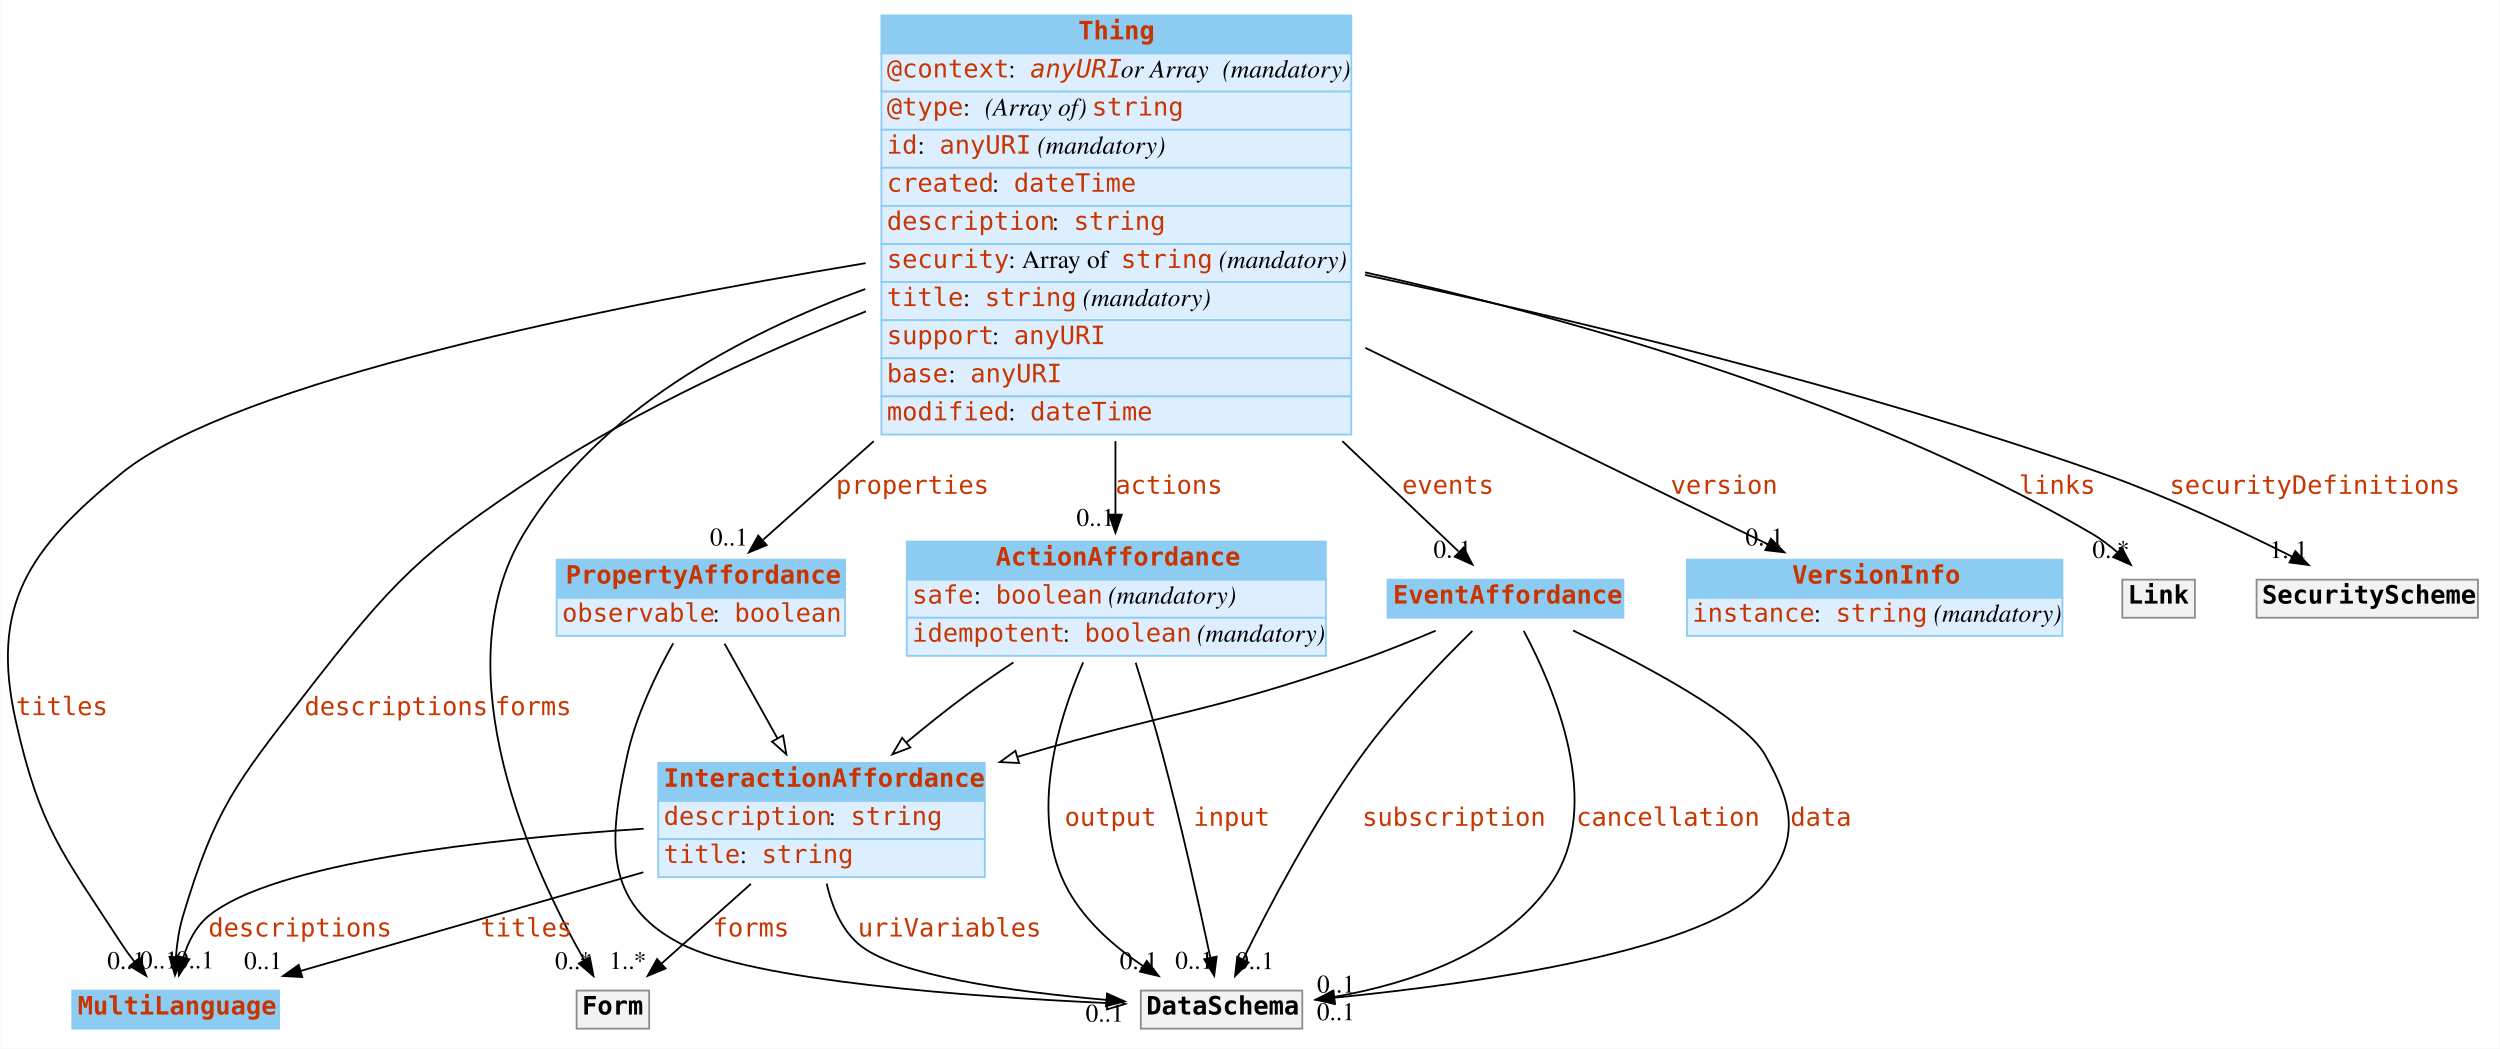
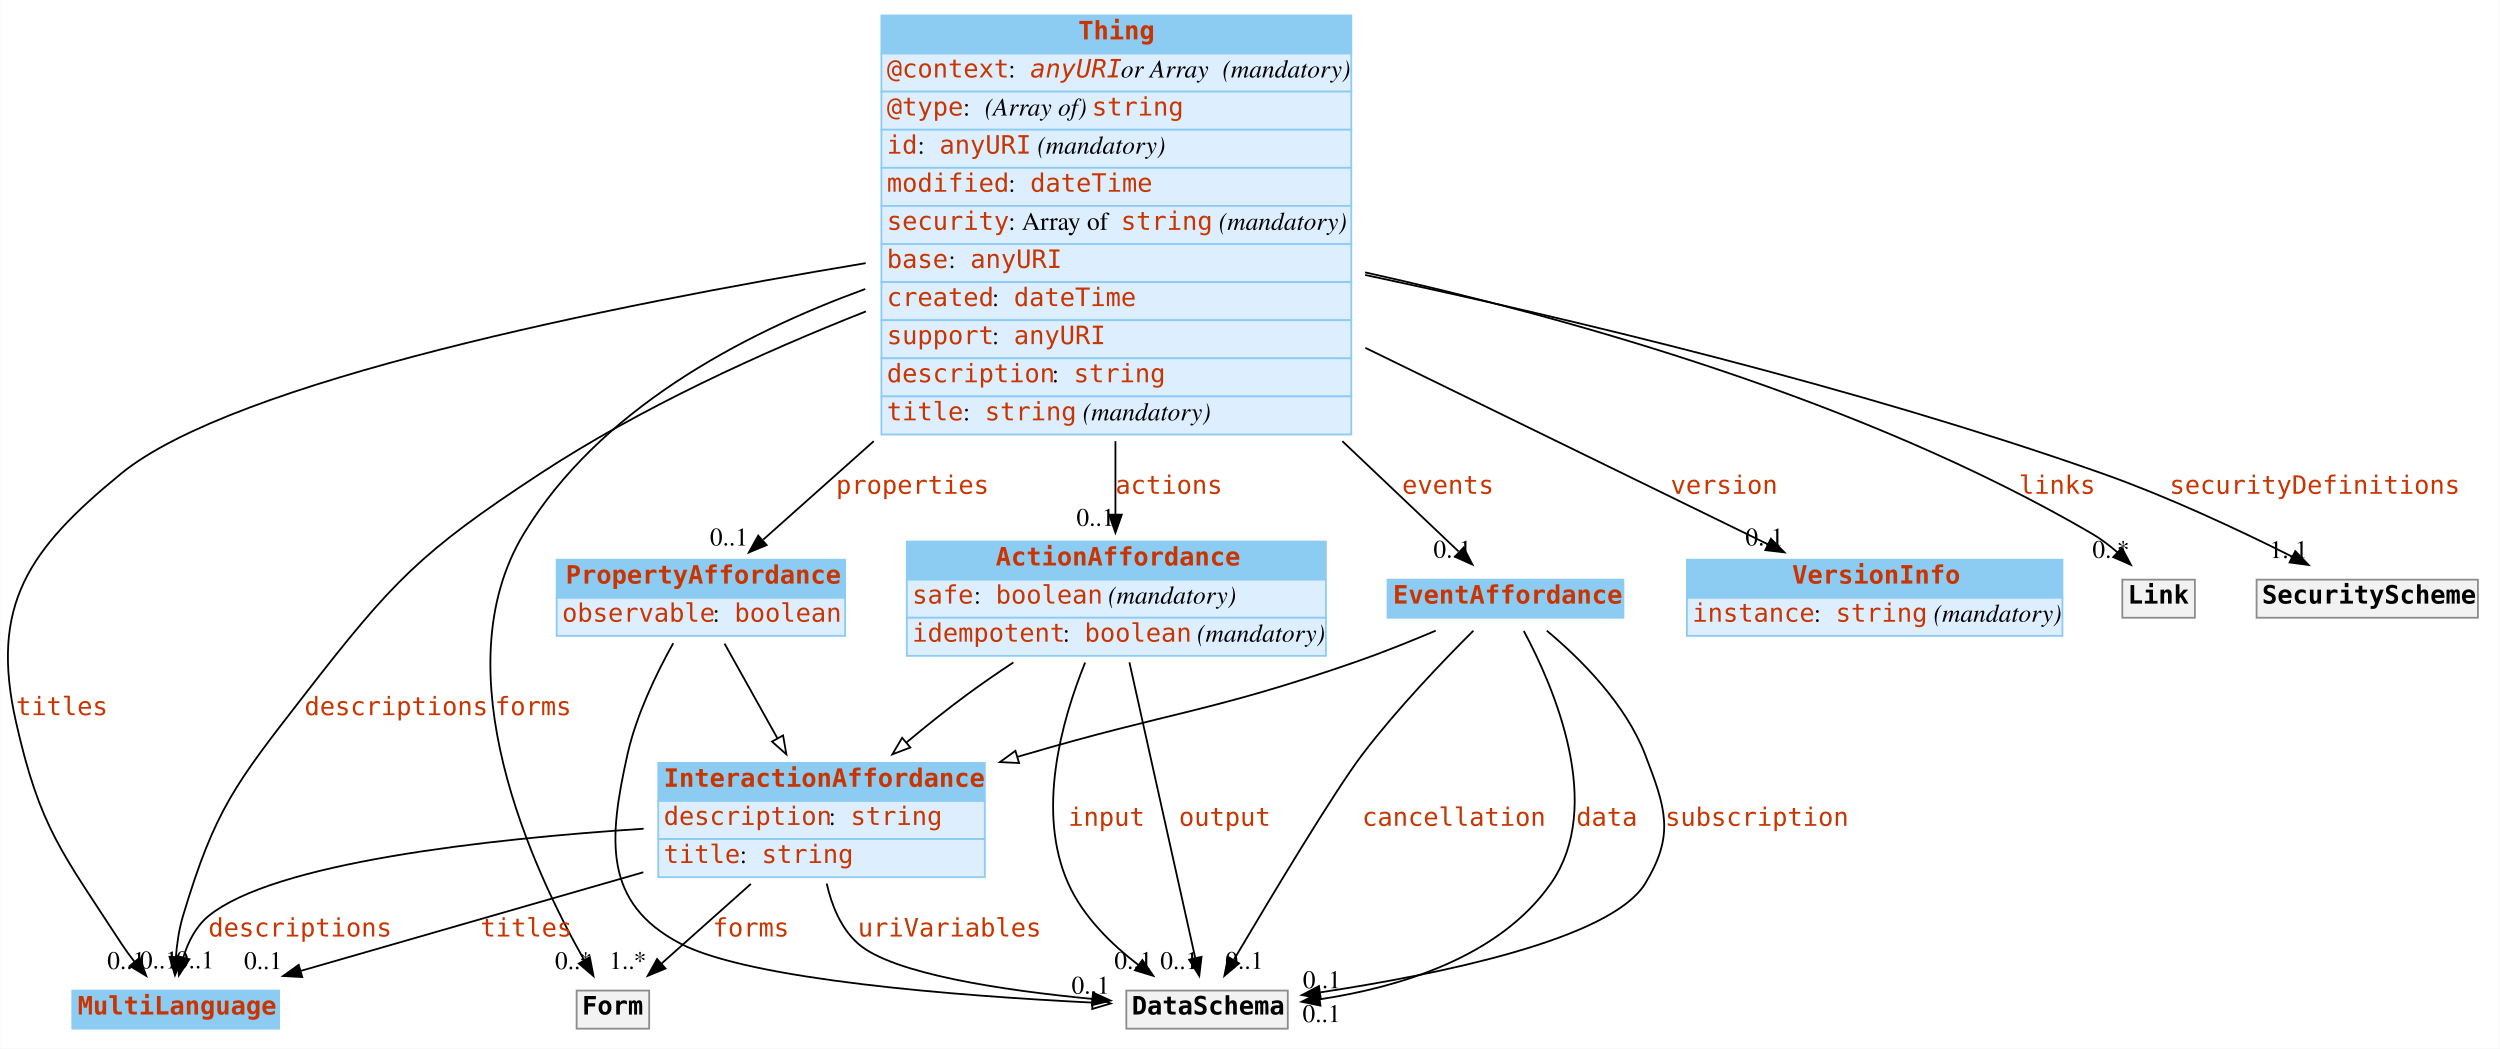
<svg xmlns="http://www.w3.org/2000/svg" width="1378pt" height="578pt" viewBox="0.00 0.00 1377.65 578.00">
  <g id="graph0" class="graph" transform="scale(1 1) rotate(0) translate(4 574)">
    <polygon fill="white" stroke="none" points="-4,4 -4,-574 1373.65,-574 1373.65,4 -4,4" />
    <g id="node1" class="node">
      <polygon fill="#8ccbf2" stroke="none" points="35.652,-7 35.652,-28 149.652,-28 149.652,-7 35.652,-7" />
      <polygon fill="none" stroke="#8ccbf2" points="35.652,-7 35.652,-28 149.652,-28 149.652,-7 35.652,-7" />
      <text text-anchor="start" x="38.652" y="-14.8" font-family="mono" font-weight="bold" font-size="14.00" fill="#c83500">MultiLanguage</text>
    </g>
    <g id="node2" class="node">
      <polygon fill="#8ccbf2" stroke="none" points="481.652,-544.5 481.652,-565.5 740.652,-565.5 740.652,-544.5 481.652,-544.5" />
      <polygon fill="none" stroke="#8ccbf2" points="481.652,-544.5 481.652,-565.5 740.652,-565.5 740.652,-544.5 481.652,-544.5" />
      <text text-anchor="start" x="590.152" y="-552.3" font-family="mono" font-weight="bold" font-size="14.00" fill="#c83500">Thing</text>
      <polygon fill="#ddeeff" stroke="none" points="481.652,-523.5 481.652,-544.5 740.652,-544.5 740.652,-523.5 481.652,-523.5" />
      <polygon fill="none" stroke="#8ccbf2" points="481.652,-523.5 481.652,-544.5 740.652,-544.5 740.652,-523.5 481.652,-523.5" />
      <text text-anchor="start" x="484.652" y="-531.3" font-family="mono" font-size="14.00" fill="#c83500">@context</text>
      <text text-anchor="start" x="551.652" y="-531.3" font-family="Times,serif" font-size="14.00"> : </text>
      <text text-anchor="start" x="563.652" y="-531.3" font-family="mono" font-style="italic" font-size="14.00" fill="#c83500">anyURI</text>
      <text text-anchor="start" x="613.652" y="-531.3" font-family="Times,serif" font-style="italic" font-size="14.00"> or Array</text>
      <text text-anchor="start" x="665.652" y="-531.3" font-family="Times,serif" font-size="14.00"> </text>
      <text text-anchor="start" x="669.652" y="-531.3" font-family="Times,serif" font-style="italic" font-size="14.00">(mandatory)</text>
      <polygon fill="#ddeeff" stroke="none" points="481.652,-502.5 481.652,-523.5 740.652,-523.5 740.652,-502.5 481.652,-502.5" />
      <polygon fill="none" stroke="#8ccbf2" points="481.652,-502.5 481.652,-523.5 740.652,-523.5 740.652,-502.5 481.652,-502.5" />
      <text text-anchor="start" x="484.652" y="-510.3" font-family="mono" font-size="14.00" fill="#c83500">@type</text>
      <text text-anchor="start" x="526.652" y="-510.3" font-family="Times,serif" font-size="14.00"> : </text>
      <text text-anchor="start" x="538.652" y="-510.3" font-family="Times,serif" font-style="italic" font-size="14.00">(Array of) </text>
      <text text-anchor="start" x="597.652" y="-510.3" font-family="mono" font-size="14.00" fill="#c83500">string</text>
      <polygon fill="#ddeeff" stroke="none" points="481.652,-481.5 481.652,-502.5 740.652,-502.5 740.652,-481.5 481.652,-481.5" />
      <polygon fill="none" stroke="#8ccbf2" points="481.652,-481.5 481.652,-502.5 740.652,-502.5 740.652,-481.5 481.652,-481.5" />
      <text text-anchor="start" x="484.652" y="-489.3" font-family="mono" font-size="14.00" fill="#c83500">id</text>
      <text text-anchor="start" x="501.652" y="-489.3" font-family="Times,serif" font-size="14.00"> : </text>
      <text text-anchor="start" x="513.652" y="-489.3" font-family="mono" font-size="14.00" fill="#c83500">anyURI</text>
      <text text-anchor="start" x="563.652" y="-489.3" font-family="Times,serif" font-size="14.00"> </text>
      <text text-anchor="start" x="567.652" y="-489.3" font-family="Times,serif" font-style="italic" font-size="14.00">(mandatory)</text>
      <polygon fill="#ddeeff" stroke="none" points="481.652,-460.5 481.652,-481.5 740.652,-481.5 740.652,-460.5 481.652,-460.5" />
      <polygon fill="none" stroke="#8ccbf2" points="481.652,-460.5 481.652,-481.5 740.652,-481.5 740.652,-460.5 481.652,-460.5" />
-       <text text-anchor="start" x="484.652" y="-468.3" font-family="mono" font-size="14.00" fill="#c83500">created</text>
-       <text text-anchor="start" x="542.652" y="-468.3" font-family="Times,serif" font-size="14.00"> : </text>
-       <text text-anchor="start" x="554.652" y="-468.3" font-family="mono" font-size="14.00" fill="#c83500">dateTime</text>
+       <text text-anchor="start" x="484.652" y="-468.3" font-family="mono" font-size="14.00" fill="#c83500">modified</text>
+       <text text-anchor="start" x="551.652" y="-468.3" font-family="Times,serif" font-size="14.00"> : </text>
+       <text text-anchor="start" x="563.652" y="-468.3" font-family="mono" font-size="14.00" fill="#c83500">dateTime</text>
      <polygon fill="#ddeeff" stroke="none" points="481.652,-439.5 481.652,-460.5 740.652,-460.5 740.652,-439.5 481.652,-439.5" />
      <polygon fill="none" stroke="#8ccbf2" points="481.652,-439.5 481.652,-460.5 740.652,-460.5 740.652,-439.5 481.652,-439.5" />
-       <text text-anchor="start" x="484.652" y="-447.3" font-family="mono" font-size="14.00" fill="#c83500">description</text>
-       <text text-anchor="start" x="575.652" y="-447.3" font-family="Times,serif" font-size="14.00"> : </text>
-       <text text-anchor="start" x="587.652" y="-447.3" font-family="mono" font-size="14.00" fill="#c83500">string</text>
+       <text text-anchor="start" x="484.652" y="-447.3" font-family="mono" font-size="14.00" fill="#c83500">security</text>
+       <text text-anchor="start" x="551.652" y="-447.3" font-family="Times,serif" font-size="14.00"> : Array of </text>
+       <text text-anchor="start" x="613.652" y="-447.3" font-family="mono" font-size="14.00" fill="#c83500">string</text>
+       <text text-anchor="start" x="663.652" y="-447.3" font-family="Times,serif" font-size="14.00"> </text>
+       <text text-anchor="start" x="667.652" y="-447.3" font-family="Times,serif" font-style="italic" font-size="14.00">(mandatory)</text>
      <polygon fill="#ddeeff" stroke="none" points="481.652,-418.5 481.652,-439.5 740.652,-439.5 740.652,-418.5 481.652,-418.5" />
      <polygon fill="none" stroke="#8ccbf2" points="481.652,-418.5 481.652,-439.5 740.652,-439.5 740.652,-418.5 481.652,-418.5" />
-       <text text-anchor="start" x="484.652" y="-426.3" font-family="mono" font-size="14.00" fill="#c83500">security</text>
-       <text text-anchor="start" x="551.652" y="-426.3" font-family="Times,serif" font-size="14.00"> : Array of </text>
-       <text text-anchor="start" x="613.652" y="-426.3" font-family="mono" font-size="14.00" fill="#c83500">string</text>
-       <text text-anchor="start" x="663.652" y="-426.3" font-family="Times,serif" font-size="14.00"> </text>
-       <text text-anchor="start" x="667.652" y="-426.3" font-family="Times,serif" font-style="italic" font-size="14.00">(mandatory)</text>
+       <text text-anchor="start" x="484.652" y="-426.3" font-family="mono" font-size="14.00" fill="#c83500">base</text>
+       <text text-anchor="start" x="518.652" y="-426.3" font-family="Times,serif" font-size="14.00"> : </text>
+       <text text-anchor="start" x="530.652" y="-426.3" font-family="mono" font-size="14.00" fill="#c83500">anyURI</text>
      <polygon fill="#ddeeff" stroke="none" points="481.652,-397.5 481.652,-418.5 740.652,-418.5 740.652,-397.5 481.652,-397.5" />
      <polygon fill="none" stroke="#8ccbf2" points="481.652,-397.5 481.652,-418.5 740.652,-418.5 740.652,-397.5 481.652,-397.5" />
-       <text text-anchor="start" x="484.652" y="-405.3" font-family="mono" font-size="14.00" fill="#c83500">title</text>
-       <text text-anchor="start" x="526.652" y="-405.3" font-family="Times,serif" font-size="14.00"> : </text>
-       <text text-anchor="start" x="538.652" y="-405.3" font-family="mono" font-size="14.00" fill="#c83500">string</text>
-       <text text-anchor="start" x="588.652" y="-405.3" font-family="Times,serif" font-size="14.00"> </text>
-       <text text-anchor="start" x="592.652" y="-405.3" font-family="Times,serif" font-style="italic" font-size="14.00">(mandatory)</text>
+       <text text-anchor="start" x="484.652" y="-405.3" font-family="mono" font-size="14.00" fill="#c83500">created</text>
+       <text text-anchor="start" x="542.652" y="-405.3" font-family="Times,serif" font-size="14.00"> : </text>
+       <text text-anchor="start" x="554.652" y="-405.3" font-family="mono" font-size="14.00" fill="#c83500">dateTime</text>
      <polygon fill="#ddeeff" stroke="none" points="481.652,-376.5 481.652,-397.5 740.652,-397.5 740.652,-376.5 481.652,-376.5" />
      <polygon fill="none" stroke="#8ccbf2" points="481.652,-376.5 481.652,-397.5 740.652,-397.5 740.652,-376.5 481.652,-376.5" />
      <text text-anchor="start" x="484.652" y="-384.3" font-family="mono" font-size="14.00" fill="#c83500">support</text>
      <text text-anchor="start" x="542.652" y="-384.3" font-family="Times,serif" font-size="14.00"> : </text>
      <text text-anchor="start" x="554.652" y="-384.3" font-family="mono" font-size="14.00" fill="#c83500">anyURI</text>
      <polygon fill="#ddeeff" stroke="none" points="481.652,-355.5 481.652,-376.5 740.652,-376.5 740.652,-355.5 481.652,-355.5" />
      <polygon fill="none" stroke="#8ccbf2" points="481.652,-355.5 481.652,-376.5 740.652,-376.5 740.652,-355.5 481.652,-355.5" />
-       <text text-anchor="start" x="484.652" y="-363.3" font-family="mono" font-size="14.00" fill="#c83500">base</text>
-       <text text-anchor="start" x="518.652" y="-363.3" font-family="Times,serif" font-size="14.00"> : </text>
-       <text text-anchor="start" x="530.652" y="-363.3" font-family="mono" font-size="14.00" fill="#c83500">anyURI</text>
+       <text text-anchor="start" x="484.652" y="-363.3" font-family="mono" font-size="14.00" fill="#c83500">description</text>
+       <text text-anchor="start" x="575.652" y="-363.3" font-family="Times,serif" font-size="14.00"> : </text>
+       <text text-anchor="start" x="587.652" y="-363.3" font-family="mono" font-size="14.00" fill="#c83500">string</text>
      <polygon fill="#ddeeff" stroke="none" points="481.652,-334.5 481.652,-355.5 740.652,-355.5 740.652,-334.5 481.652,-334.5" />
      <polygon fill="none" stroke="#8ccbf2" points="481.652,-334.5 481.652,-355.5 740.652,-355.5 740.652,-334.5 481.652,-334.5" />
-       <text text-anchor="start" x="484.652" y="-342.3" font-family="mono" font-size="14.00" fill="#c83500">modified</text>
-       <text text-anchor="start" x="551.652" y="-342.3" font-family="Times,serif" font-size="14.00"> : </text>
-       <text text-anchor="start" x="563.652" y="-342.3" font-family="mono" font-size="14.00" fill="#c83500">dateTime</text>
+       <text text-anchor="start" x="484.652" y="-342.3" font-family="mono" font-size="14.00" fill="#c83500">title</text>
+       <text text-anchor="start" x="526.652" y="-342.3" font-family="Times,serif" font-size="14.00"> : </text>
+       <text text-anchor="start" x="538.652" y="-342.3" font-family="mono" font-size="14.00" fill="#c83500">string</text>
+       <text text-anchor="start" x="588.652" y="-342.3" font-family="Times,serif" font-size="14.00"> </text>
+       <text text-anchor="start" x="592.652" y="-342.3" font-family="Times,serif" font-style="italic" font-size="14.00">(mandatory)</text>
    </g>
    <g id="edge1" class="edge">
      <path fill="none" stroke="black" d="M472.988,-428.952C331.965,-405.541 124.837,-363.862 62.652,-313 11.471,-271.138 -9.899,-240.5 4.652,-176 17.865,-117.434 29.941,-104.344 62.652,-54 64.846,-50.624 67.336,-47.222 69.922,-43.937" />
      <polygon fill="black" stroke="black" points="72.742,-46.019 76.43,-36.087 67.353,-41.551 72.742,-46.019" />
      <text text-anchor="start" x="4.652" y="-179.8" font-family="mono" font-size="14.00" fill="#c83500">titles</text>
      <text text-anchor="middle" x="65.43" y="-39.887" font-family="Times,serif" font-size="14.00">0..1</text>
    </g>
-     <g id="edge6" class="edge">
+     <g id="edge3" class="edge">
      <path fill="none" stroke="black" d="M473.124,-402.357C415.362,-379.549 348.906,-349.211 293.652,-313 227.38,-269.568 212.213,-253.612 163.652,-191 125.74,-142.118 114.402,-128.26 96.652,-69 94.512,-61.856 93.356,-53.896 92.766,-46.466" />
      <polygon fill="black" stroke="black" points="96.26,-46.266 92.263,-36.454 89.269,-46.617 96.26,-46.266" />
      <text text-anchor="start" x="163.652" y="-179.8" font-family="mono" font-size="14.00" fill="#c83500">descriptions</text>
      <text text-anchor="middle" x="103.263" y="-40.254" font-family="Times,serif" font-size="14.00">0..1</text>
    </g>
    <g id="node3" class="node">
      <polygon fill="#8ccbf2" stroke="none" points="302.652,-244.5 302.652,-265.5 461.652,-265.5 461.652,-244.5 302.652,-244.5" />
      <polygon fill="none" stroke="#8ccbf2" points="302.652,-244.5 302.652,-265.5 461.652,-265.5 461.652,-244.5 302.652,-244.5" />
      <text text-anchor="start" x="307.652" y="-252.3" font-family="mono" font-weight="bold" font-size="14.00" fill="#c83500">PropertyAffordance</text>
      <polygon fill="#ddeeff" stroke="none" points="302.652,-223.5 302.652,-244.5 461.652,-244.5 461.652,-223.5 302.652,-223.5" />
      <polygon fill="none" stroke="#8ccbf2" points="302.652,-223.5 302.652,-244.5 461.652,-244.5 461.652,-223.5 302.652,-223.5" />
      <text text-anchor="start" x="305.652" y="-231.3" font-family="mono" font-size="14.00" fill="#c83500">observable</text>
      <text text-anchor="start" x="388.652" y="-231.3" font-family="Times,serif" font-size="14.00"> : </text>
      <text text-anchor="start" x="400.652" y="-231.3" font-family="mono" font-size="14.00" fill="#c83500">boolean</text>
    </g>
    <g id="edge8" class="edge">
      <path fill="none" stroke="black" d="M477.442,-330.832C454.949,-310.795 433.447,-291.64 416.534,-276.574" />
      <polygon fill="black" stroke="black" points="418.411,-273.558 408.616,-269.52 413.755,-278.785 418.411,-273.558" />
      <text text-anchor="start" x="456.652" y="-301.8" font-family="mono" font-size="14.00" fill="#c83500">properties</text>
      <text text-anchor="middle" x="397.616" y="-273.32" font-family="Times,serif" font-size="14.00">0..1</text>
    </g>
    <g id="node4" class="node">
      <polygon fill="#8ccbf2" stroke="none" points="925.652,-244.5 925.652,-265.5 1132.65,-265.5 1132.65,-244.5 925.652,-244.5" />
      <polygon fill="none" stroke="#8ccbf2" points="925.652,-244.5 925.652,-265.5 1132.65,-265.5 1132.65,-244.5 925.652,-244.5" />
      <text text-anchor="start" x="983.652" y="-252.3" font-family="mono" font-weight="bold" font-size="14.00" fill="#c83500">VersionInfo</text>
      <polygon fill="#ddeeff" stroke="none" points="925.652,-223.5 925.652,-244.5 1132.65,-244.5 1132.65,-223.5 925.652,-223.5" />
      <polygon fill="none" stroke="#8ccbf2" points="925.652,-223.5 925.652,-244.5 1132.65,-244.5 1132.65,-223.5 925.652,-223.5" />
      <text text-anchor="start" x="928.652" y="-231.3" font-family="mono" font-size="14.00" fill="#c83500">instance</text>
      <text text-anchor="start" x="995.652" y="-231.3" font-family="Times,serif" font-size="14.00"> : </text>
      <text text-anchor="start" x="1007.65" y="-231.3" font-family="mono" font-size="14.00" fill="#c83500">string</text>
      <text text-anchor="start" x="1057.65" y="-231.3" font-family="Times,serif" font-size="14.00"> </text>
      <text text-anchor="start" x="1061.65" y="-231.3" font-family="Times,serif" font-style="italic" font-size="14.00">(mandatory)</text>
    </g>
-     <g id="edge2" class="edge">
+     <g id="edge4" class="edge">
      <path fill="none" stroke="black" d="M748.39,-382.279C823.651,-345.549 912.917,-301.983 970.141,-274.056" />
      <polygon fill="black" stroke="black" points="971.94,-277.072 979.392,-269.541 968.87,-270.782 971.94,-277.072" />
      <text text-anchor="start" x="916.652" y="-301.8" font-family="mono" font-size="14.00" fill="#c83500">version</text>
      <text text-anchor="middle" x="968.392" y="-273.341" font-family="Times,serif" font-size="14.00">0..1</text>
    </g>
    <g id="node5" class="node">
      <polygon fill="#8ccbf2" stroke="none" points="495.652,-254.5 495.652,-275.5 726.652,-275.5 726.652,-254.5 495.652,-254.5" />
      <polygon fill="none" stroke="#8ccbf2" points="495.652,-254.5 495.652,-275.5 726.652,-275.5 726.652,-254.5 495.652,-254.5" />
      <text text-anchor="start" x="544.652" y="-262.3" font-family="mono" font-weight="bold" font-size="14.00" fill="#c83500">ActionAffordance</text>
      <polygon fill="#ddeeff" stroke="none" points="495.652,-233.5 495.652,-254.5 726.652,-254.5 726.652,-233.5 495.652,-233.5" />
      <polygon fill="none" stroke="#8ccbf2" points="495.652,-233.5 495.652,-254.5 726.652,-254.5 726.652,-233.5 495.652,-233.5" />
      <text text-anchor="start" x="498.652" y="-241.3" font-family="mono" font-size="14.00" fill="#c83500">safe</text>
      <text text-anchor="start" x="532.652" y="-241.3" font-family="Times,serif" font-size="14.00"> : </text>
      <text text-anchor="start" x="544.652" y="-241.3" font-family="mono" font-size="14.00" fill="#c83500">boolean</text>
      <text text-anchor="start" x="602.652" y="-241.3" font-family="Times,serif" font-size="14.00"> </text>
      <text text-anchor="start" x="606.652" y="-241.3" font-family="Times,serif" font-style="italic" font-size="14.00">(mandatory)</text>
      <polygon fill="#ddeeff" stroke="none" points="495.652,-212.5 495.652,-233.5 726.652,-233.5 726.652,-212.5 495.652,-212.5" />
      <polygon fill="none" stroke="#8ccbf2" points="495.652,-212.5 495.652,-233.5 726.652,-233.5 726.652,-212.5 495.652,-212.5" />
      <text text-anchor="start" x="498.652" y="-220.3" font-family="mono" font-size="14.00" fill="#c83500">idempotent</text>
      <text text-anchor="start" x="581.652" y="-220.3" font-family="Times,serif" font-size="14.00"> : </text>
      <text text-anchor="start" x="593.652" y="-220.3" font-family="mono" font-size="14.00" fill="#c83500">boolean</text>
      <text text-anchor="start" x="651.652" y="-220.3" font-family="Times,serif" font-size="14.00"> </text>
      <text text-anchor="start" x="655.652" y="-220.3" font-family="Times,serif" font-style="italic" font-size="14.00">(mandatory)</text>
    </g>
-     <g id="edge7" class="edge">
+     <g id="edge6" class="edge">
      <path fill="none" stroke="black" d="M610.652,-330.832C610.652,-316.596 610.652,-302.804 610.652,-290.608" />
      <polygon fill="black" stroke="black" points="614.152,-290.33 610.652,-280.33 607.152,-290.33 614.152,-290.33" />
      <text text-anchor="start" x="610.652" y="-301.8" font-family="mono" font-size="14.00" fill="#c83500">actions</text>
      <text text-anchor="middle" x="599.652" y="-284.13" font-family="Times,serif" font-size="14.00">0..1</text>
    </g>
    <g id="node7" class="node">
      <polygon fill="#8ccbf2" stroke="none" points="760.652,-233.5 760.652,-254.5 890.652,-254.5 890.652,-233.5 760.652,-233.5" />
      <polygon fill="none" stroke="#8ccbf2" points="760.652,-233.5 760.652,-254.5 890.652,-254.5 890.652,-233.5 760.652,-233.5" />
      <text text-anchor="start" x="763.652" y="-241.3" font-family="mono" font-weight="bold" font-size="14.00" fill="#c83500">EventAffordance</text>
    </g>
-     <g id="edge3" class="edge">
+     <g id="edge9" class="edge">
      <path fill="none" stroke="black" d="M735.719,-330.832C760.012,-307.782 783.074,-285.899 799.762,-270.065" />
      <polygon fill="black" stroke="black" points="802.575,-272.222 807.42,-262.799 797.757,-267.144 802.575,-272.222" />
      <text text-anchor="start" x="768.652" y="-301.8" font-family="mono" font-size="14.00" fill="#c83500">events</text>
      <text text-anchor="middle" x="796.42" y="-266.599" font-family="Times,serif" font-size="14.00">0..1</text>
    </g>
    <g id="node8" class="node">
      <polygon fill="#f2f2f2" stroke="none" points="1165.65,-233.5 1165.65,-254.5 1205.65,-254.5 1205.65,-233.5 1165.65,-233.5" />
      <polygon fill="none" stroke="#8c8c8c" points="1165.65,-233.5 1165.65,-254.5 1205.65,-254.5 1205.65,-233.5 1165.65,-233.5" />
      <text text-anchor="start" x="1168.65" y="-241.3" font-family="mono" font-weight="bold" font-size="14.00">Link</text>
    </g>
-     <g id="edge4" class="edge">
+     <g id="edge2" class="edge">
      <path fill="none" stroke="black" d="M748.267,-423.872C861.296,-398.778 1022.7,-353.429 1148.65,-280 1153.58,-277.125 1158.4,-273.485 1162.83,-269.655" />
      <polygon fill="black" stroke="black" points="1165.4,-272.045 1170.36,-262.679 1160.64,-266.912 1165.4,-272.045" />
      <text text-anchor="start" x="1108.65" y="-301.8" font-family="mono" font-size="14.00" fill="#c83500">links</text>
      <text text-anchor="middle" x="1159.36" y="-266.479" font-family="Times,serif" font-size="14.00">0..*</text>
    </g>
    <g id="node9" class="node">
      <polygon fill="#f2f2f2" stroke="none" points="1239.65,-233.5 1239.65,-254.5 1361.65,-254.5 1361.65,-233.5 1239.65,-233.5" />
      <polygon fill="none" stroke="#8c8c8c" points="1239.65,-233.5 1239.65,-254.5 1361.65,-254.5 1361.65,-233.5 1239.65,-233.5" />
      <text text-anchor="start" x="1242.65" y="-241.3" font-family="mono" font-weight="bold" font-size="14.00">SecurityScheme</text>
    </g>
    <g id="edge5" class="edge">
      <path fill="none" stroke="black" d="M748.279,-422.436C859.533,-398.787 1019.34,-360.782 1154.65,-313 1191.01,-300.163 1230.61,-281.54 1259.39,-267.106" />
      <polygon fill="black" stroke="black" points="1260.99,-270.218 1268.33,-262.579 1257.83,-263.972 1260.99,-270.218" />
      <text text-anchor="start" x="1191.65" y="-301.8" font-family="mono" font-size="14.00" fill="#c83500">securityDefinitions</text>
      <text text-anchor="middle" x="1257.33" y="-266.379" font-family="Times,serif" font-size="14.00">1..1</text>
    </g>
    <g id="node10" class="node">
      <polygon fill="#f2f2f2" stroke="none" points="313.652,-7 313.652,-28 353.652,-28 353.652,-7 313.652,-7" />
      <polygon fill="none" stroke="#8c8c8c" points="313.652,-7 313.652,-28 353.652,-28 353.652,-7 313.652,-7" />
      <text text-anchor="start" x="316.652" y="-14.8" font-family="mono" font-weight="bold" font-size="14.00">Form</text>
    </g>
-     <g id="edge9" class="edge">
+     <g id="edge7" class="edge">
      <path fill="none" stroke="black" d="M472.757,-414.708C403.473,-389.494 325.704,-347.613 284.652,-280 238.459,-203.918 289.804,-94.153 317.845,-44.777" />
      <polygon fill="black" stroke="black" points="320.943,-46.412 322.944,-36.008 314.892,-42.894 320.943,-46.412" />
      <text text-anchor="start" x="268.652" y="-179.8" font-family="mono" font-size="14.00" fill="#c83500">forms</text>
      <text text-anchor="middle" x="311.944" y="-39.808" font-family="Times,serif" font-size="14.00">0..*</text>
    </g>
    <g id="node6" class="node">
      <polygon fill="#8ccbf2" stroke="none" points="358.652,-132.5 358.652,-153.5 538.652,-153.5 538.652,-132.5 358.652,-132.5" />
      <polygon fill="none" stroke="#8ccbf2" points="358.652,-132.5 358.652,-153.5 538.652,-153.5 538.652,-132.5 358.652,-132.5" />
      <text text-anchor="start" x="361.652" y="-140.3" font-family="mono" font-weight="bold" font-size="14.00" fill="#c83500">InteractionAffordance</text>
      <polygon fill="#ddeeff" stroke="none" points="358.652,-111.5 358.652,-132.5 538.652,-132.5 538.652,-111.5 358.652,-111.5" />
      <polygon fill="none" stroke="#8ccbf2" points="358.652,-111.5 358.652,-132.5 538.652,-132.5 538.652,-111.5 358.652,-111.5" />
      <text text-anchor="start" x="361.652" y="-119.3" font-family="mono" font-size="14.00" fill="#c83500">description</text>
      <text text-anchor="start" x="452.652" y="-119.3" font-family="Times,serif" font-size="14.00"> : </text>
      <text text-anchor="start" x="464.652" y="-119.3" font-family="mono" font-size="14.00" fill="#c83500">string</text>
      <polygon fill="#ddeeff" stroke="none" points="358.652,-90.5 358.652,-111.5 538.652,-111.5 538.652,-90.5 358.652,-90.5" />
      <polygon fill="none" stroke="#8ccbf2" points="358.652,-90.5 358.652,-111.5 538.652,-111.5 538.652,-90.5 358.652,-90.5" />
      <text text-anchor="start" x="361.652" y="-98.3" font-family="mono" font-size="14.00" fill="#c83500">title</text>
      <text text-anchor="start" x="403.652" y="-98.3" font-family="Times,serif" font-size="14.00"> : </text>
      <text text-anchor="start" x="415.652" y="-98.3" font-family="mono" font-size="14.00" fill="#c83500">string</text>
    </g>
    <g id="edge20" class="edge">
      <path fill="none" stroke="black" d="M395.211,-219.216C403.546,-204.286 414.472,-184.718 424.271,-167.168" />
      <polygon fill="white" stroke="black" points="427.454,-168.646 429.273,-158.209 421.342,-165.234 427.454,-168.646" />
    </g>
    <g id="node11" class="node">
-       <polygon fill="#f2f2f2" stroke="none" points="624.652,-7 624.652,-28 713.652,-28 713.652,-7 624.652,-7" />
-       <polygon fill="none" stroke="#8c8c8c" points="624.652,-7 624.652,-28 713.652,-28 713.652,-7 624.652,-7" />
-       <text text-anchor="start" x="627.652" y="-14.8" font-family="mono" font-weight="bold" font-size="14.00">DataSchema</text>
+       <polygon fill="#f2f2f2" stroke="none" points="616.652,-7 616.652,-28 705.652,-28 705.652,-7 616.652,-7" />
+       <polygon fill="none" stroke="#8c8c8c" points="616.652,-7 616.652,-28 705.652,-28 705.652,-7 616.652,-7" />
+       <text text-anchor="start" x="619.652" y="-14.8" font-family="mono" font-weight="bold" font-size="14.00">DataSchema</text>
    </g>
    <g id="edge19" class="edge">
-       <path fill="none" stroke="black" d="M366.917,-219.458C357.638,-202.862 346.525,-179.916 341.652,-158 331.237,-111.158 328.164,-76.302 370.652,-54 410.244,-33.218 530.749,-24.569 605.841,-21.126" />
-       <polygon fill="white" stroke="black" points="606.285,-24.61 616.122,-20.674 605.978,-17.617 606.285,-24.61" />
+       <path fill="none" stroke="black" d="M366.917,-219.458C357.638,-202.862 346.525,-179.916 341.652,-158 331.237,-111.158 328.2,-76.37 370.652,-54 408.895,-33.848 524.812,-25.014 597.99,-21.361" />
+       <polygon fill="white" stroke="black" points="598.199,-24.855 608.02,-20.88 597.863,-17.863 598.199,-24.855" />
    </g>
    <g id="edge21" class="edge">
      <path fill="none" stroke="black" d="M554.411,-208.882C545.658,-203.098 536.817,-197.018 528.652,-191 517.587,-182.845 506.077,-173.616 495.35,-164.659" />
      <polygon fill="white" stroke="black" points="497.597,-161.976 487.696,-158.205 493.085,-167.327 497.597,-161.976" />
    </g>
    <g id="edge10" class="edge">
-       <path fill="none" stroke="black" d="M621.825,-208.713C626.636,-193.253 632.173,-174.789 636.652,-158 646.955,-119.387 656.985,-74.218 662.992,-46.104" />
-       <polygon fill="black" stroke="black" points="666.438,-46.722 665.089,-36.213 659.591,-45.27 666.438,-46.722" />
-       <text text-anchor="start" x="653.652" y="-118.8" font-family="mono" font-size="14.00" fill="#c83500">input</text>
-       <text text-anchor="middle" x="654.089" y="-40.013" font-family="Times,serif" font-size="14.00">0..1</text>
+       <path fill="none" stroke="black" d="M618.355,-208.914C628.338,-164.09 645.539,-86.859 654.625,-46.063" />
+       <polygon fill="black" stroke="black" points="658.097,-46.571 656.855,-36.049 651.265,-45.049 658.097,-46.571" />
+       <text text-anchor="start" x="645.652" y="-118.8" font-family="mono" font-size="14.00" fill="#c83500">output</text>
+       <text text-anchor="middle" x="645.855" y="-39.849" font-family="Times,serif" font-size="14.00">0..1</text>
    </g>
    <g id="edge11" class="edge">
-       <path fill="none" stroke="black" d="M592.857,-208.887C578.578,-176.029 563.769,-126.004 582.652,-87 591.834,-68.034 609.157,-52.756 625.863,-41.522" />
-       <polygon fill="black" stroke="black" points="627.945,-44.345 634.496,-36.018 624.182,-38.442 627.945,-44.345" />
-       <text text-anchor="start" x="582.652" y="-118.8" font-family="mono" font-size="14.00" fill="#c83500">output</text>
-       <text text-anchor="middle" x="623.496" y="-39.818" font-family="Times,serif" font-size="14.00">0..1</text>
-     </g>
-     <g id="edge13" class="edge">
+       <path fill="none" stroke="black" d="M593.949,-208.786C580.693,-176.076 567.058,-126.35 584.652,-87 592.762,-68.862 608.365,-53.559 623.335,-42.092" />
+       <polygon fill="black" stroke="black" points="625.51,-44.837 631.534,-36.121 621.39,-39.178 625.51,-44.837" />
+       <text text-anchor="start" x="584.652" y="-118.8" font-family="mono" font-size="14.00" fill="#c83500">input</text>
+       <text text-anchor="middle" x="620.534" y="-39.921" font-family="Times,serif" font-size="14.00">0..1</text>
+     </g>
+     <g id="edge12" class="edge">
      <path fill="none" stroke="black" d="M350.578,-117.217C264.081,-111.52 146.386,-98.472 110.652,-69 103.695,-63.262 99.426,-54.616 96.808,-46.119" />
      <polygon fill="black" stroke="black" points="100.205,-45.278 94.429,-36.397 93.406,-46.942 100.205,-45.278" />
      <text text-anchor="start" x="110.652" y="-57.8" font-family="mono" font-size="14.00" fill="#c83500">descriptions</text>
      <text text-anchor="middle" x="83.429" y="-40.197" font-family="Times,serif" font-size="14.00">0..1</text>
    </g>
-     <g id="edge14" class="edge">
+     <g id="edge15" class="edge">
      <path fill="none" stroke="black" d="M350.431,-93.22C290.466,-75.955 215.27,-54.304 161.597,-38.851" />
      <polygon fill="black" stroke="black" points="162.412,-35.443 151.834,-36.04 160.475,-42.17 162.412,-35.443" />
      <text text-anchor="start" x="260.652" y="-57.8" font-family="mono" font-size="14.00" fill="#c83500">titles</text>
      <text text-anchor="middle" x="140.834" y="-39.84" font-family="Times,serif" font-size="14.00">0..1</text>
    </g>
-     <g id="edge15" class="edge">
+     <g id="edge13" class="edge">
      <path fill="none" stroke="black" d="M409.718,-86.798C393.555,-72.391 375.198,-56.03 360.567,-42.989" />
      <polygon fill="black" stroke="black" points="362.654,-40.161 352.86,-36.12 357.997,-45.387 362.654,-40.161" />
      <text text-anchor="start" x="388.652" y="-57.8" font-family="mono" font-size="14.00" fill="#c83500">forms</text>
      <text text-anchor="middle" x="341.86" y="-39.92" font-family="Times,serif" font-size="14.00">1..*</text>
    </g>
-     <g id="edge12" class="edge">
-       <path fill="none" stroke="black" d="M451.474,-86.964C454.181,-74.939 459.254,-62.376 468.652,-54 488.532,-36.281 554.612,-27.286 605.434,-22.889" />
-       <polygon fill="black" stroke="black" points="606.021,-26.353 615.7,-22.044 605.447,-19.376 606.021,-26.353" />
+     <g id="edge14" class="edge">
+       <path fill="none" stroke="black" d="M451.506,-86.999C454.217,-74.979 459.284,-62.41 468.652,-54 487.425,-37.148 549.32,-28.059 597.82,-23.403" />
+       <polygon fill="black" stroke="black" points="598.307,-26.873 607.946,-22.476 597.668,-19.903 598.307,-26.873" />
      <text text-anchor="start" x="468.652" y="-57.8" font-family="mono" font-size="14.00" fill="#c83500">uriVariables</text>
-       <text text-anchor="middle" x="604.7" y="-10.844" font-family="Times,serif" font-size="14.00">0..1</text>
+       <text text-anchor="middle" x="596.946" y="-26.276" font-family="Times,serif" font-size="14.00">0..1</text>
    </g>
    <g id="edge22" class="edge">
      <path fill="none" stroke="black" d="M787.178,-226.372C773.287,-220.491 757.397,-214.109 742.652,-209 663.278,-181.495 641.244,-181.7 560.652,-158 559.39,-157.629 558.119,-157.254 556.842,-156.877" />
      <polygon fill="white" stroke="black" points="557.528,-153.429 546.945,-153.934 555.533,-160.139 557.528,-153.429" />
    </g>
    <g id="edge16" class="edge">
-       <path fill="none" stroke="black" d="M835.723,-226.222C852.248,-195.353 880.455,-129.951 850.652,-87 823.916,-48.47 772.537,-31.734 731.169,-24.484" />
-       <polygon fill="black" stroke="black" points="731.588,-21.007 721.16,-22.878 730.479,-27.918 731.588,-21.007" />
-       <text text-anchor="start" x="864.652" y="-118.8" font-family="mono" font-size="14.00" fill="#c83500">cancellation</text>
-       <text text-anchor="middle" x="732.16" y="-11.678" font-family="Times,serif" font-size="14.00">0..1</text>
+       <path fill="none" stroke="black" d="M835.749,-226.203C852.316,-195.306 880.587,-129.859 850.652,-87 822.177,-46.23 766.866,-29.765 723.234,-23.188" />
+       <polygon fill="black" stroke="black" points="723.65,-19.712 713.268,-21.824 722.701,-26.648 723.65,-19.712" />
+       <text text-anchor="start" x="864.652" y="-118.8" font-family="mono" font-size="14.00" fill="#c83500">data</text>
+       <text text-anchor="middle" x="724.268" y="-10.624" font-family="Times,serif" font-size="14.00">0..1</text>
    </g>
    <g id="edge17" class="edge">
-       <path fill="none" stroke="black" d="M862.9,-226.471C901.216,-208.097 956.914,-178.694 968.652,-158 984.221,-130.552 988.027,-111.907 968.652,-87 940.017,-50.188 810.812,-31.954 731.596,-24.084" />
-       <polygon fill="black" stroke="black" points="731.531,-20.561 721.241,-23.085 730.859,-27.529 731.531,-20.561" />
-       <text text-anchor="start" x="982.652" y="-118.8" font-family="mono" font-size="14.00" fill="#c83500">data</text>
-       <text text-anchor="middle" x="732.241" y="-26.885" font-family="Times,serif" font-size="14.00">0..1</text>
+       <path fill="none" stroke="black" d="M848.431,-226.36C866.994,-210.847 891.841,-186.16 902.652,-158 913.962,-128.541 919.075,-113.945 902.652,-87 883.923,-56.27 788.884,-36.912 723.633,-27.027" />
+       <polygon fill="black" stroke="black" points="723.836,-23.52 713.432,-25.522 722.814,-30.445 723.836,-23.52" />
+       <text text-anchor="start" x="913.652" y="-118.8" font-family="mono" font-size="14.00" fill="#c83500">subscription</text>
+       <text text-anchor="middle" x="724.432" y="-29.322" font-family="Times,serif" font-size="14.00">0..1</text>
    </g>
    <g id="edge18" class="edge">
-       <path fill="none" stroke="black" d="M807.393,-226.227C790.472,-209.672 765.192,-183.501 746.652,-158 719.752,-121 695.068,-73.823 680.955,-45.042" />
-       <polygon fill="black" stroke="black" points="684.097,-43.5 676.586,-36.028 677.798,-46.553 684.097,-43.5" />
-       <text text-anchor="start" x="746.652" y="-118.8" font-family="mono" font-size="14.00" fill="#c83500">subscription</text>
-       <text text-anchor="middle" x="687.586" y="-39.828" font-family="Times,serif" font-size="14.00">0..1</text>
+       <path fill="none" stroke="black" d="M807.961,-226.363C791.217,-209.695 765.854,-183.26 746.652,-158 731.504,-138.073 696.394,-79.602 676.027,-45.172" />
+       <polygon fill="black" stroke="black" points="678.8,-42.983 670.703,-36.15 672.772,-46.541 678.8,-42.983" />
+       <text text-anchor="start" x="746.652" y="-118.8" font-family="mono" font-size="14.00" fill="#c83500">cancellation</text>
+       <text text-anchor="middle" x="681.703" y="-39.95" font-family="Times,serif" font-size="14.00">0..1</text>
    </g>
  </g>
</svg>
